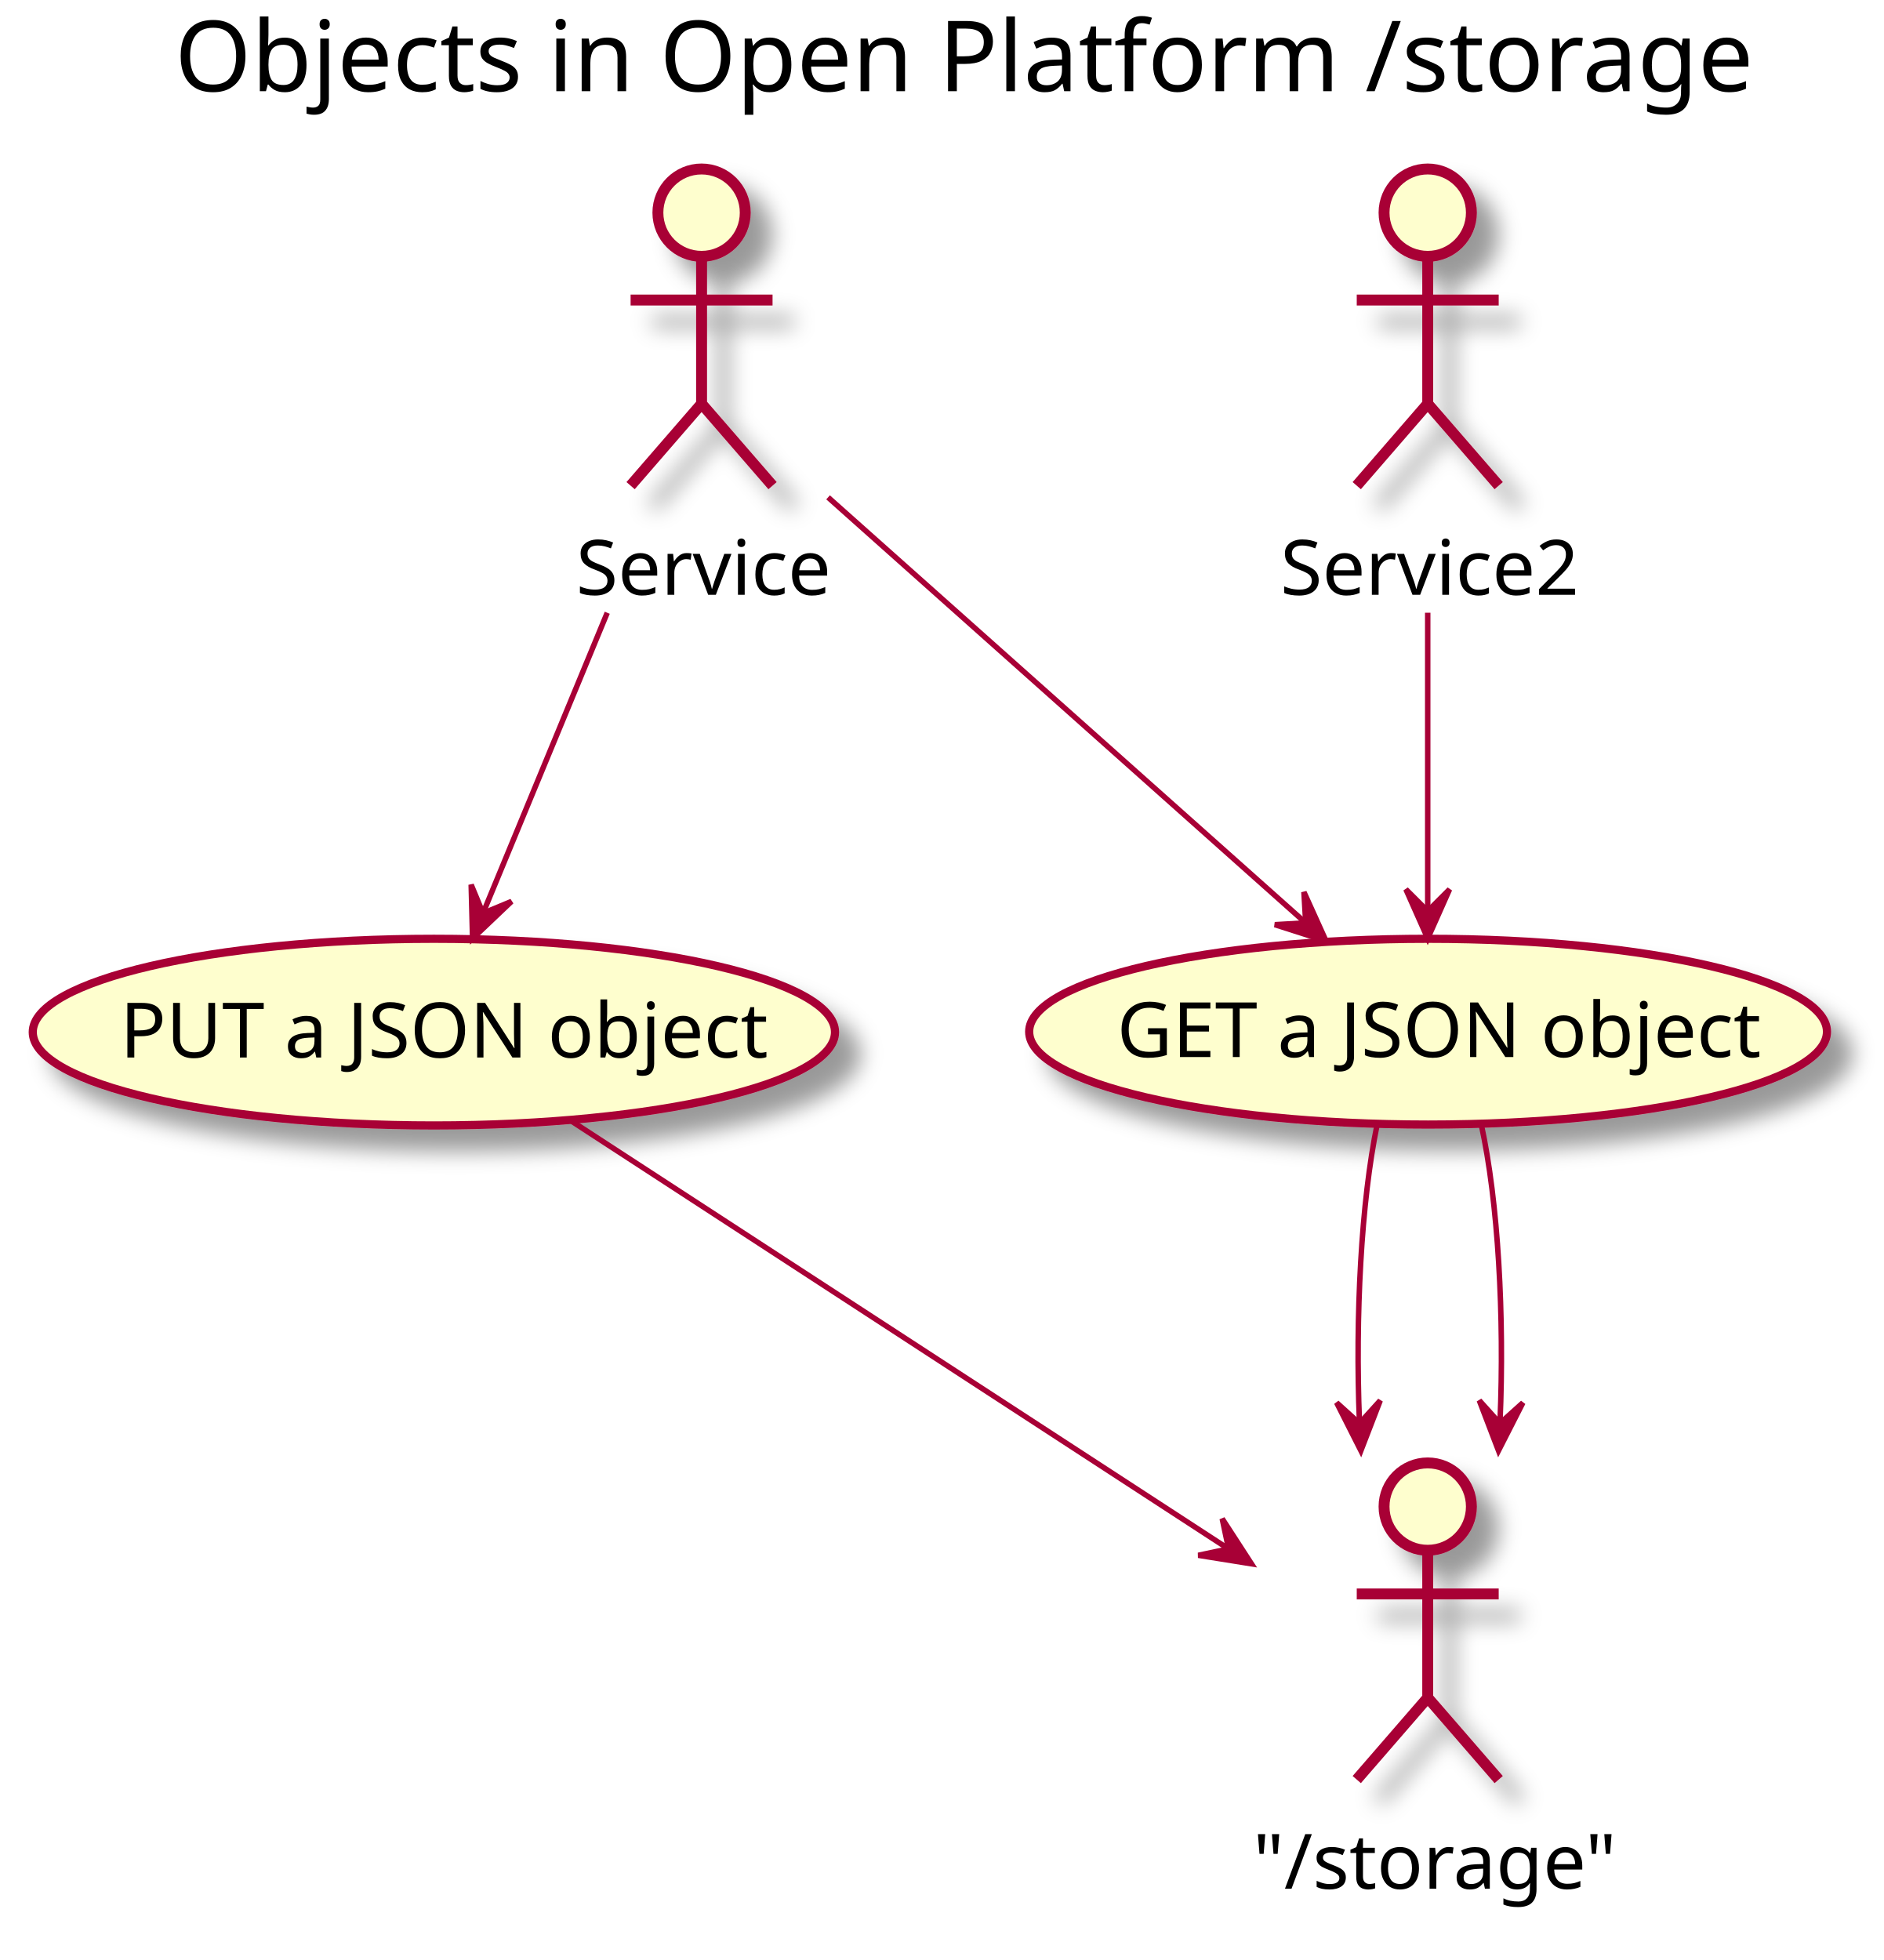
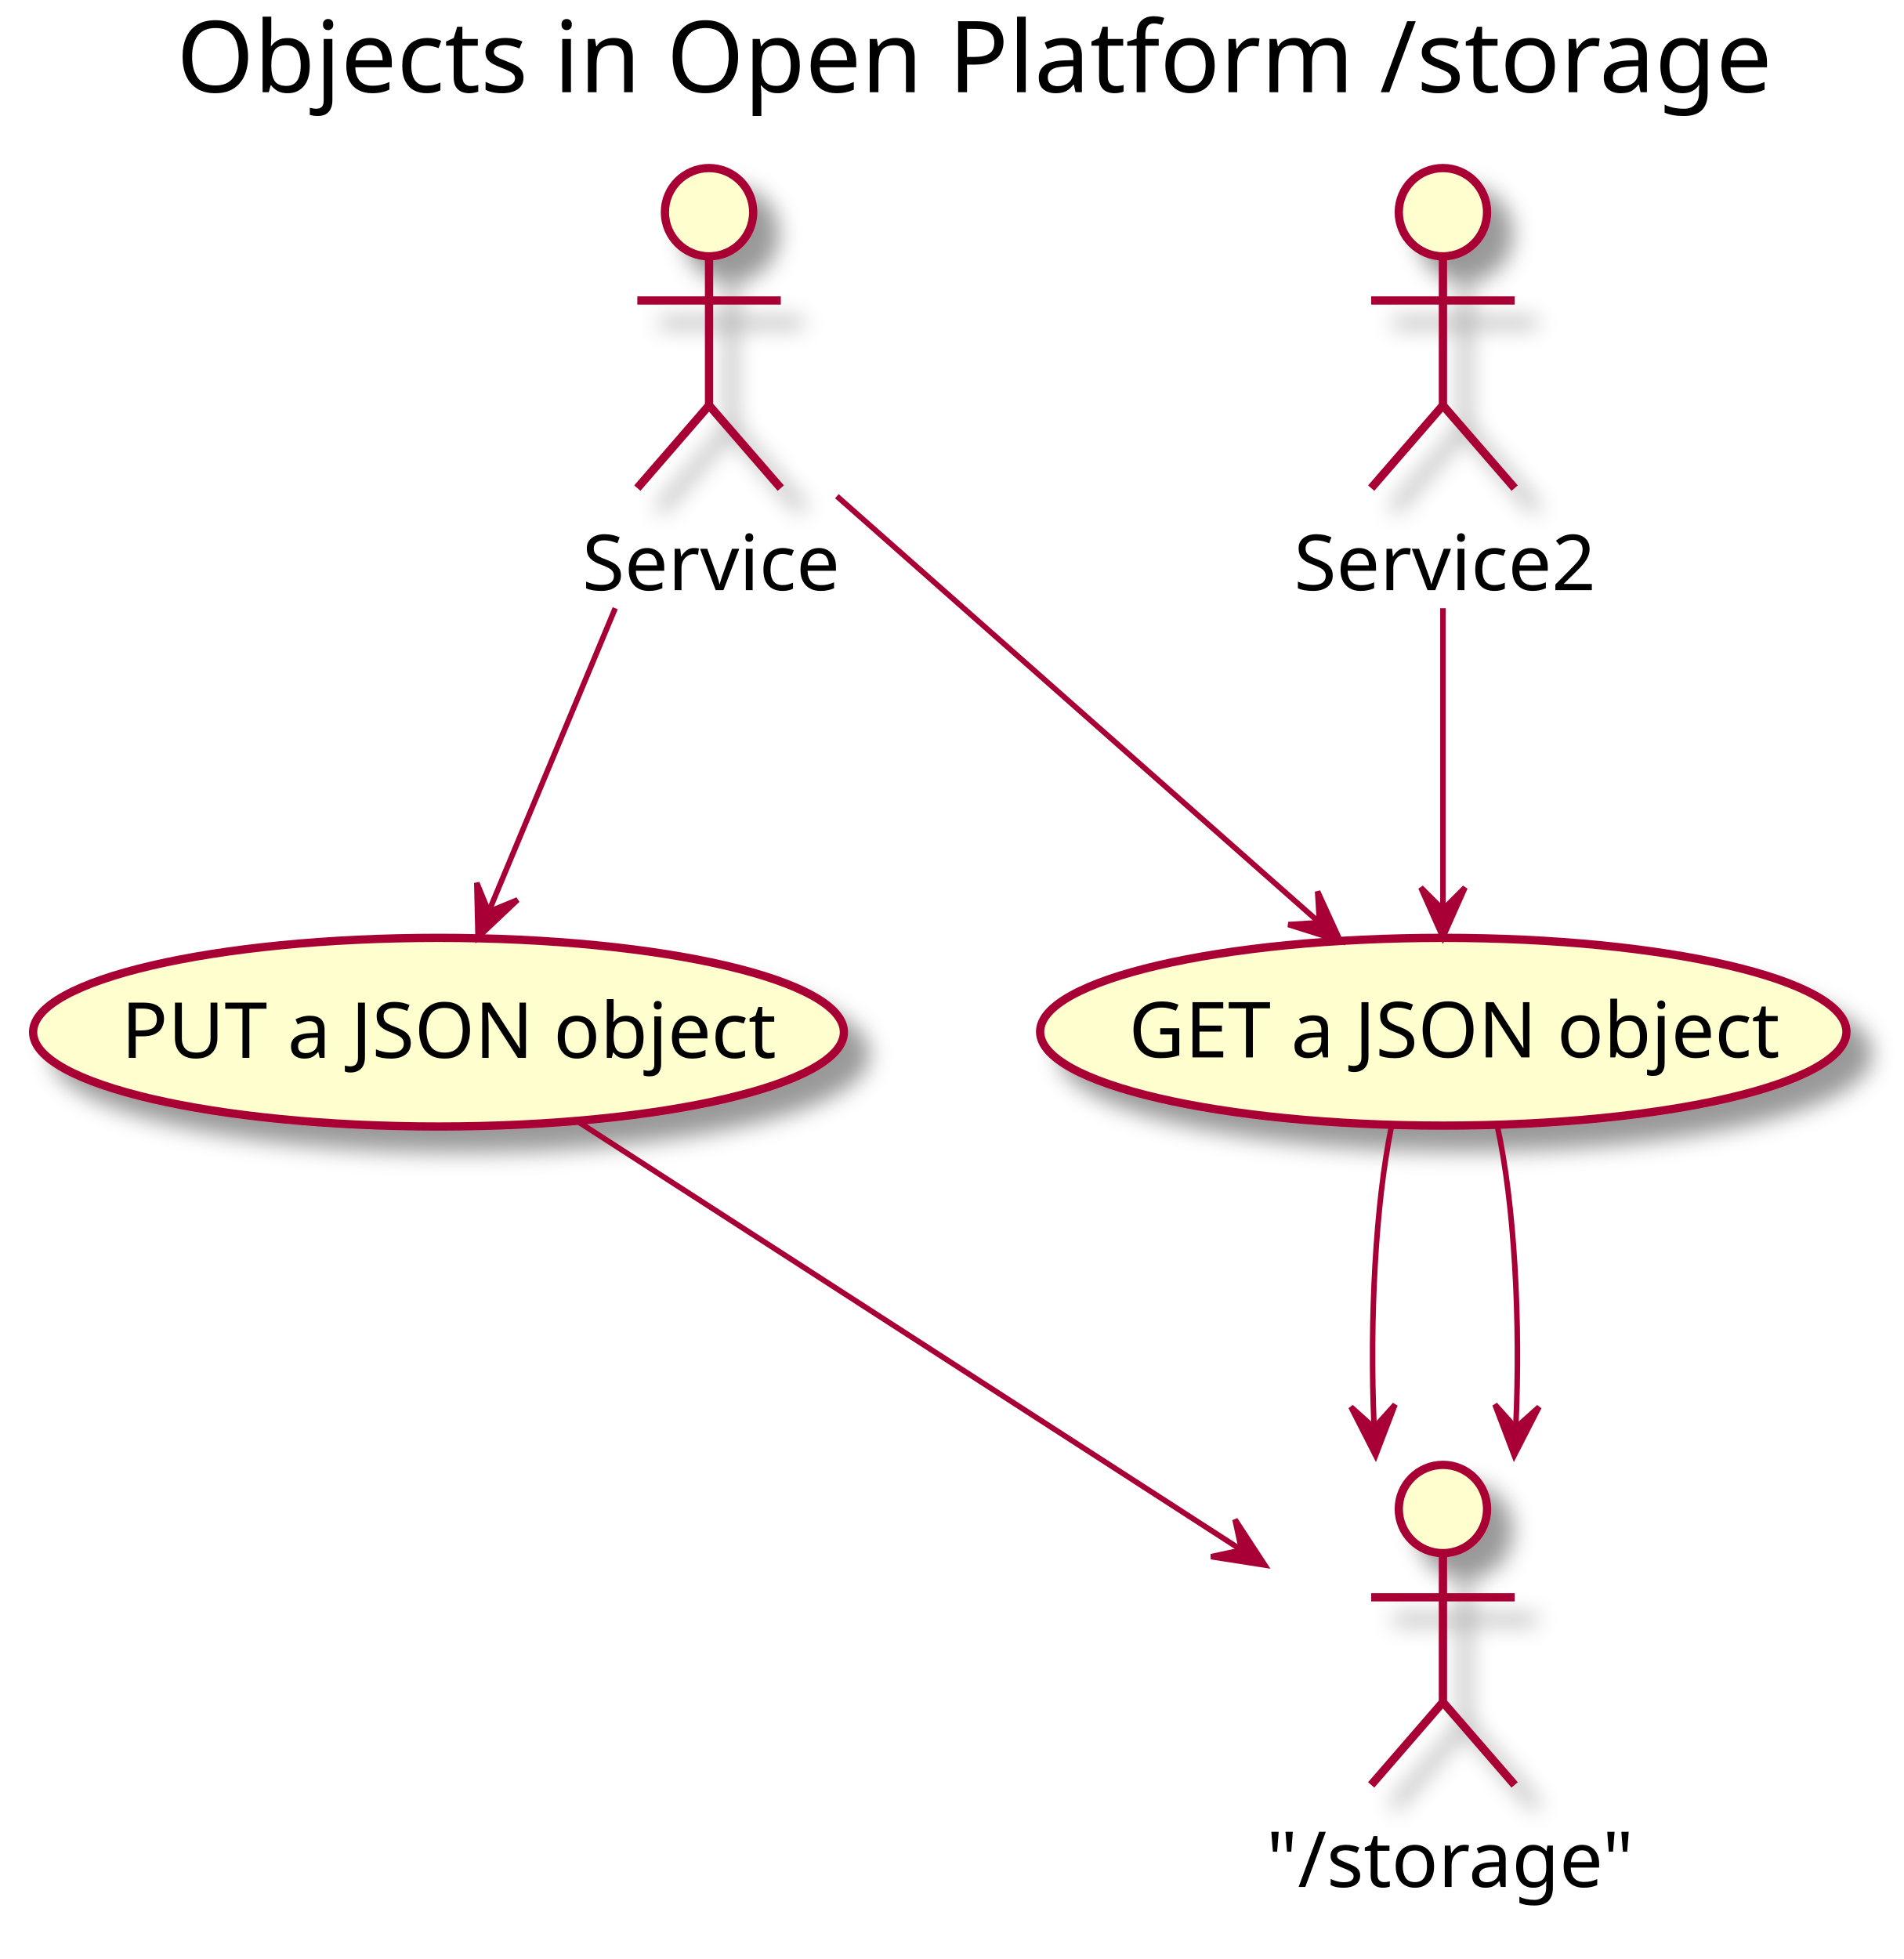
- <svg xmlns="http://www.w3.org/2000/svg" contentScriptType="application/ecmascript" contentStyleType="text/css" height="359px" preserveAspectRatio="none" style="width:345px;height:359px;" version="1.1" viewBox="0 0 345 359" width="345px" zoomAndPan="magnify">
+ <svg xmlns="http://www.w3.org/2000/svg" contentScriptType="application/ecmascript" contentStyleType="text/css" height="355px" preserveAspectRatio="none" style="width:345px;height:355px;" version="1.1" viewBox="0 0 345 355" width="345px" zoomAndPan="magnify">
  <defs>
    <filter height="300%" id="f1w7od6e02xz25" width="300%" x="-1" y="-1">
      <feGaussianBlur result="blurOut" stdDeviation="2.0" />
      <feColorMatrix in="blurOut" result="blurOut2" type="matrix" values="0 0 0 0 0 0 0 0 0 0 0 0 0 0 0 0 0 0 .4 0" />
      <feOffset dx="4.0" dy="4.0" in="blurOut2" result="blurOut3" />
      <feBlend in="SourceGraphic" in2="blurOut3" mode="normal" />
    </filter>
  </defs>
  <g>
    <text fill="#000000" font-family="sans-serif" font-size="18" lengthAdjust="spacingAndGlyphs" textLength="289" x="32" y="16.708">Objects in Open Platform  /storage</text>
-     <ellipse cx="128.5" cy="38.953" fill="#FEFECE" filter="url(#f1w7od6e02xz25)" rx="8" ry="8" style="stroke: #A80036; stroke-width: 2.0;" />
-     <path d="M128.5,46.953 L128.5,73.953 M115.5,54.953 L141.5,54.953 M128.5,73.953 L115.5,88.953 M128.5,73.953 L141.5,88.953 " fill="none" filter="url(#f1w7od6e02xz25)" style="stroke: #A80036; stroke-width: 2.0;" />
-     <text fill="#000000" font-family="sans-serif" font-size="14" lengthAdjust="spacingAndGlyphs" textLength="46" x="105.5" y="108.948">Service</text>
-     <ellipse cx="79.471" cy="189.047" fill="#FEFECE" filter="url(#f1w7od6e02xz25)" rx="73.471" ry="17.094" style="stroke: #A80036; stroke-width: 1.5;" />
-     <text fill="#000000" font-family="sans-serif" font-size="14" lengthAdjust="spacingAndGlyphs" textLength="115" x="21.971" y="193.696">PUT a JSON object</text>
-     <ellipse cx="261.5" cy="275.953" fill="#FEFECE" filter="url(#f1w7od6e02xz25)" rx="8" ry="8" style="stroke: #A80036; stroke-width: 2.0;" />
-     <path d="M261.5,283.953 L261.5,310.953 M248.5,291.953 L274.5,291.953 M261.5,310.953 L248.5,325.953 M261.5,310.953 L274.5,325.953 " fill="none" filter="url(#f1w7od6e02xz25)" style="stroke: #A80036; stroke-width: 2.0;" />
-     <text fill="#000000" font-family="sans-serif" font-size="14" lengthAdjust="spacingAndGlyphs" textLength="64" x="229.5" y="345.948">"/storage"</text>
-     <ellipse cx="261.564" cy="188.966" fill="#FEFECE" filter="url(#f1w7od6e02xz25)" rx="73.064" ry="17.013" style="stroke: #A80036; stroke-width: 1.5;" />
-     <text fill="#000000" font-family="sans-serif" font-size="14" lengthAdjust="spacingAndGlyphs" textLength="114" x="204.564" y="193.614">GET a JSON object</text>
-     <ellipse cx="261.5" cy="38.953" fill="#FEFECE" filter="url(#f1w7od6e02xz25)" rx="8" ry="8" style="stroke: #A80036; stroke-width: 2.0;" />
-     <path d="M261.5,46.953 L261.5,73.953 M248.5,54.953 L274.5,54.953 M261.5,73.953 L248.5,88.953 M261.5,73.953 L274.5,88.953 " fill="none" filter="url(#f1w7od6e02xz25)" style="stroke: #A80036; stroke-width: 2.0;" />
-     <text fill="#000000" font-family="sans-serif" font-size="14" lengthAdjust="spacingAndGlyphs" textLength="54" x="234.5" y="108.948">Service2</text>
-     <path d="M111.224,112.232 C103.6,130.671 94.95,151.589 88.611,166.921 " fill="none" id="Service-PUT a JSON object" style="stroke: #A80036; stroke-width: 1.0;" />
-     <polygon fill="#A80036" points="86.554,171.894,93.69,165.106,88.465,167.274,86.297,162.049,86.554,171.894" style="stroke: #A80036; stroke-width: 1.0;" />
-     <path d="M104.425,205.182 C135.577,225.465 189.145,260.343 224.941,283.649 " fill="none" id="PUT a JSON object-&quot;/storage&quot;" style="stroke: #A80036; stroke-width: 1.0;" />
-     <polygon fill="#A80036" points="229.215,286.433,223.856,278.17,225.025,283.704,219.49,284.874,229.215,286.433" style="stroke: #A80036; stroke-width: 1.0;" />
-     <path d="M151.667,91.094 C176.251,112.999 214.831,147.372 239.114,169.008 " fill="none" id="Service-GET a JSON object" style="stroke: #A80036; stroke-width: 1.0;" />
-     <polygon fill="#A80036" points="242.884,172.367,238.826,163.393,239.151,169.041,233.504,169.366,242.884,172.367" style="stroke: #A80036; stroke-width: 1.0;" />
-     <path d="M252.243,205.931 C249.303,220.146 248.219,241.134 248.991,260.343 " fill="none" id="GET a JSON object-&quot;/storage&quot;" style="stroke: #A80036; stroke-width: 1.0;" />
-     <polygon fill="#A80036" points="249.258,265.707,252.805,256.519,249.009,260.713,244.815,256.917,249.258,265.707" style="stroke: #A80036; stroke-width: 1.0;" />
-     <path d="M271.301,205.931 C274.415,220.146 275.563,241.134 274.745,260.343 " fill="none" id="GET a JSON object-&quot;/storage&quot;-1" style="stroke: #A80036; stroke-width: 1.0;" />
-     <polygon fill="#A80036" points="274.462,265.707,278.931,256.93,274.726,260.714,270.942,256.509,274.462,265.707" style="stroke: #A80036; stroke-width: 1.0;" />
-     <path d="M261.5,112.232 C261.5,130.51 261.5,151.226 261.5,166.519 " fill="none" id="Service2-GET a JSON object" style="stroke: #A80036; stroke-width: 1.0;" />
-     <polygon fill="#A80036" points="261.5,171.894,265.5,162.894,261.5,166.894,257.5,162.894,261.5,171.894" style="stroke: #A80036; stroke-width: 1.0;" />
+     <ellipse cx="128.5" cy="38.453" fill="#FEFECE" filter="url(#f1w7od6e02xz25)" rx="8" ry="8" style="stroke: #A80036; stroke-width: 1.5;" />
+     <path d="M128.5,46.453 L128.5,73.453 M115.5,54.453 L141.5,54.453 M128.5,73.453 L115.5,88.453 M128.5,73.453 L141.5,88.453 " fill="none" filter="url(#f1w7od6e02xz25)" style="stroke: #A80036; stroke-width: 1.5;" />
+     <text fill="#000000" font-family="sans-serif" font-size="14" lengthAdjust="spacingAndGlyphs" textLength="46" x="105.5" y="106.948">Service</text>
+     <ellipse cx="79.471" cy="187.047" fill="#FEFECE" filter="url(#f1w7od6e02xz25)" rx="73.471" ry="17.094" style="stroke: #A80036; stroke-width: 1.5;" />
+     <text fill="#000000" font-family="sans-serif" font-size="14" lengthAdjust="spacingAndGlyphs" textLength="115" x="21.971" y="191.696">PUT a JSON object</text>
+     <ellipse cx="261.5" cy="273.453" fill="#FEFECE" filter="url(#f1w7od6e02xz25)" rx="8" ry="8" style="stroke: #A80036; stroke-width: 1.5;" />
+     <path d="M261.5,281.453 L261.5,308.453 M248.5,289.453 L274.5,289.453 M261.5,308.453 L248.5,323.453 M261.5,308.453 L274.5,323.453 " fill="none" filter="url(#f1w7od6e02xz25)" style="stroke: #A80036; stroke-width: 1.5;" />
+     <text fill="#000000" font-family="sans-serif" font-size="14" lengthAdjust="spacingAndGlyphs" textLength="64" x="229.5" y="341.948">"/storage"</text>
+     <ellipse cx="261.564" cy="186.966" fill="#FEFECE" filter="url(#f1w7od6e02xz25)" rx="73.064" ry="17.013" style="stroke: #A80036; stroke-width: 1.5;" />
+     <text fill="#000000" font-family="sans-serif" font-size="14" lengthAdjust="spacingAndGlyphs" textLength="114" x="204.564" y="191.614">GET a JSON object</text>
+     <ellipse cx="261.5" cy="38.453" fill="#FEFECE" filter="url(#f1w7od6e02xz25)" rx="8" ry="8" style="stroke: #A80036; stroke-width: 1.5;" />
+     <path d="M261.5,46.453 L261.5,73.453 M248.5,54.453 L274.5,54.453 M261.5,73.453 L248.5,88.453 M261.5,73.453 L274.5,88.453 " fill="none" filter="url(#f1w7od6e02xz25)" style="stroke: #A80036; stroke-width: 1.5;" />
+     <text fill="#000000" font-family="sans-serif" font-size="14" lengthAdjust="spacingAndGlyphs" textLength="54" x="234.5" y="106.948">Service2</text>
+     <path d="M111.5,110.219 C103.851,128.561 95.123,149.491 88.716,164.853 " fill="none" id="Service-&gt;PUT a JSON object" style="stroke: #A80036; stroke-width: 1.0;" />
+     <polygon fill="#A80036" points="86.637,169.838,93.793,163.071,88.562,165.223,86.41,159.992,86.637,169.838" style="stroke: #A80036; stroke-width: 1.0;" />
+     <path d="M104.425,203.045 C135.577,223.157 189.145,257.74 224.941,280.85 " fill="none" id="PUT a JSON object-&gt;&quot;/storage&quot;" style="stroke: #A80036; stroke-width: 1.0;" />
+     <polygon fill="#A80036" points="229.215,283.61,223.823,275.368,225.014,280.898,219.484,282.089,229.215,283.61" style="stroke: #A80036; stroke-width: 1.0;" />
+     <path d="M151.667,89.92 C176.251,111.639 214.831,145.723 239.114,167.176 " fill="none" id="Service-&gt;GET a JSON object" style="stroke: #A80036; stroke-width: 1.0;" />
+     <polygon fill="#A80036" points="242.884,170.507,238.788,161.55,239.137,167.197,233.491,167.546,242.884,170.507" style="stroke: #A80036; stroke-width: 1.0;" />
+     <path d="M252.191,204.039 C249.256,218.292 248.199,239.288 249.018,258.4 " fill="none" id="GET a JSON object-&gt;&quot;/storage&quot;" style="stroke: #A80036; stroke-width: 1.0;" />
+     <polygon fill="#A80036" points="249.299,263.734,252.82,254.536,249.036,258.741,244.831,254.957,249.299,263.734" style="stroke: #A80036; stroke-width: 1.0;" />
+     <path d="M271.356,204.039 C274.464,218.292 275.584,239.288 274.716,258.4 " fill="none" id="GET a JSON object-&gt;&quot;/storage&quot;-1" style="stroke: #A80036; stroke-width: 1.0;" />
+     <polygon fill="#A80036" points="274.418,263.734,278.913,254.971,274.697,258.742,270.926,254.525,274.418,263.734" style="stroke: #A80036; stroke-width: 1.0;" />
+     <path d="M261.5,110.219 C261.5,128.401 261.5,149.127 261.5,164.451 " fill="none" id="Service2-&gt;GET a JSON object" style="stroke: #A80036; stroke-width: 1.0;" />
+     <polygon fill="#A80036" points="261.5,169.838,265.5,160.838,261.5,164.838,257.5,160.838,261.5,169.838" style="stroke: #A80036; stroke-width: 1.0;" />
  </g>
</svg>
